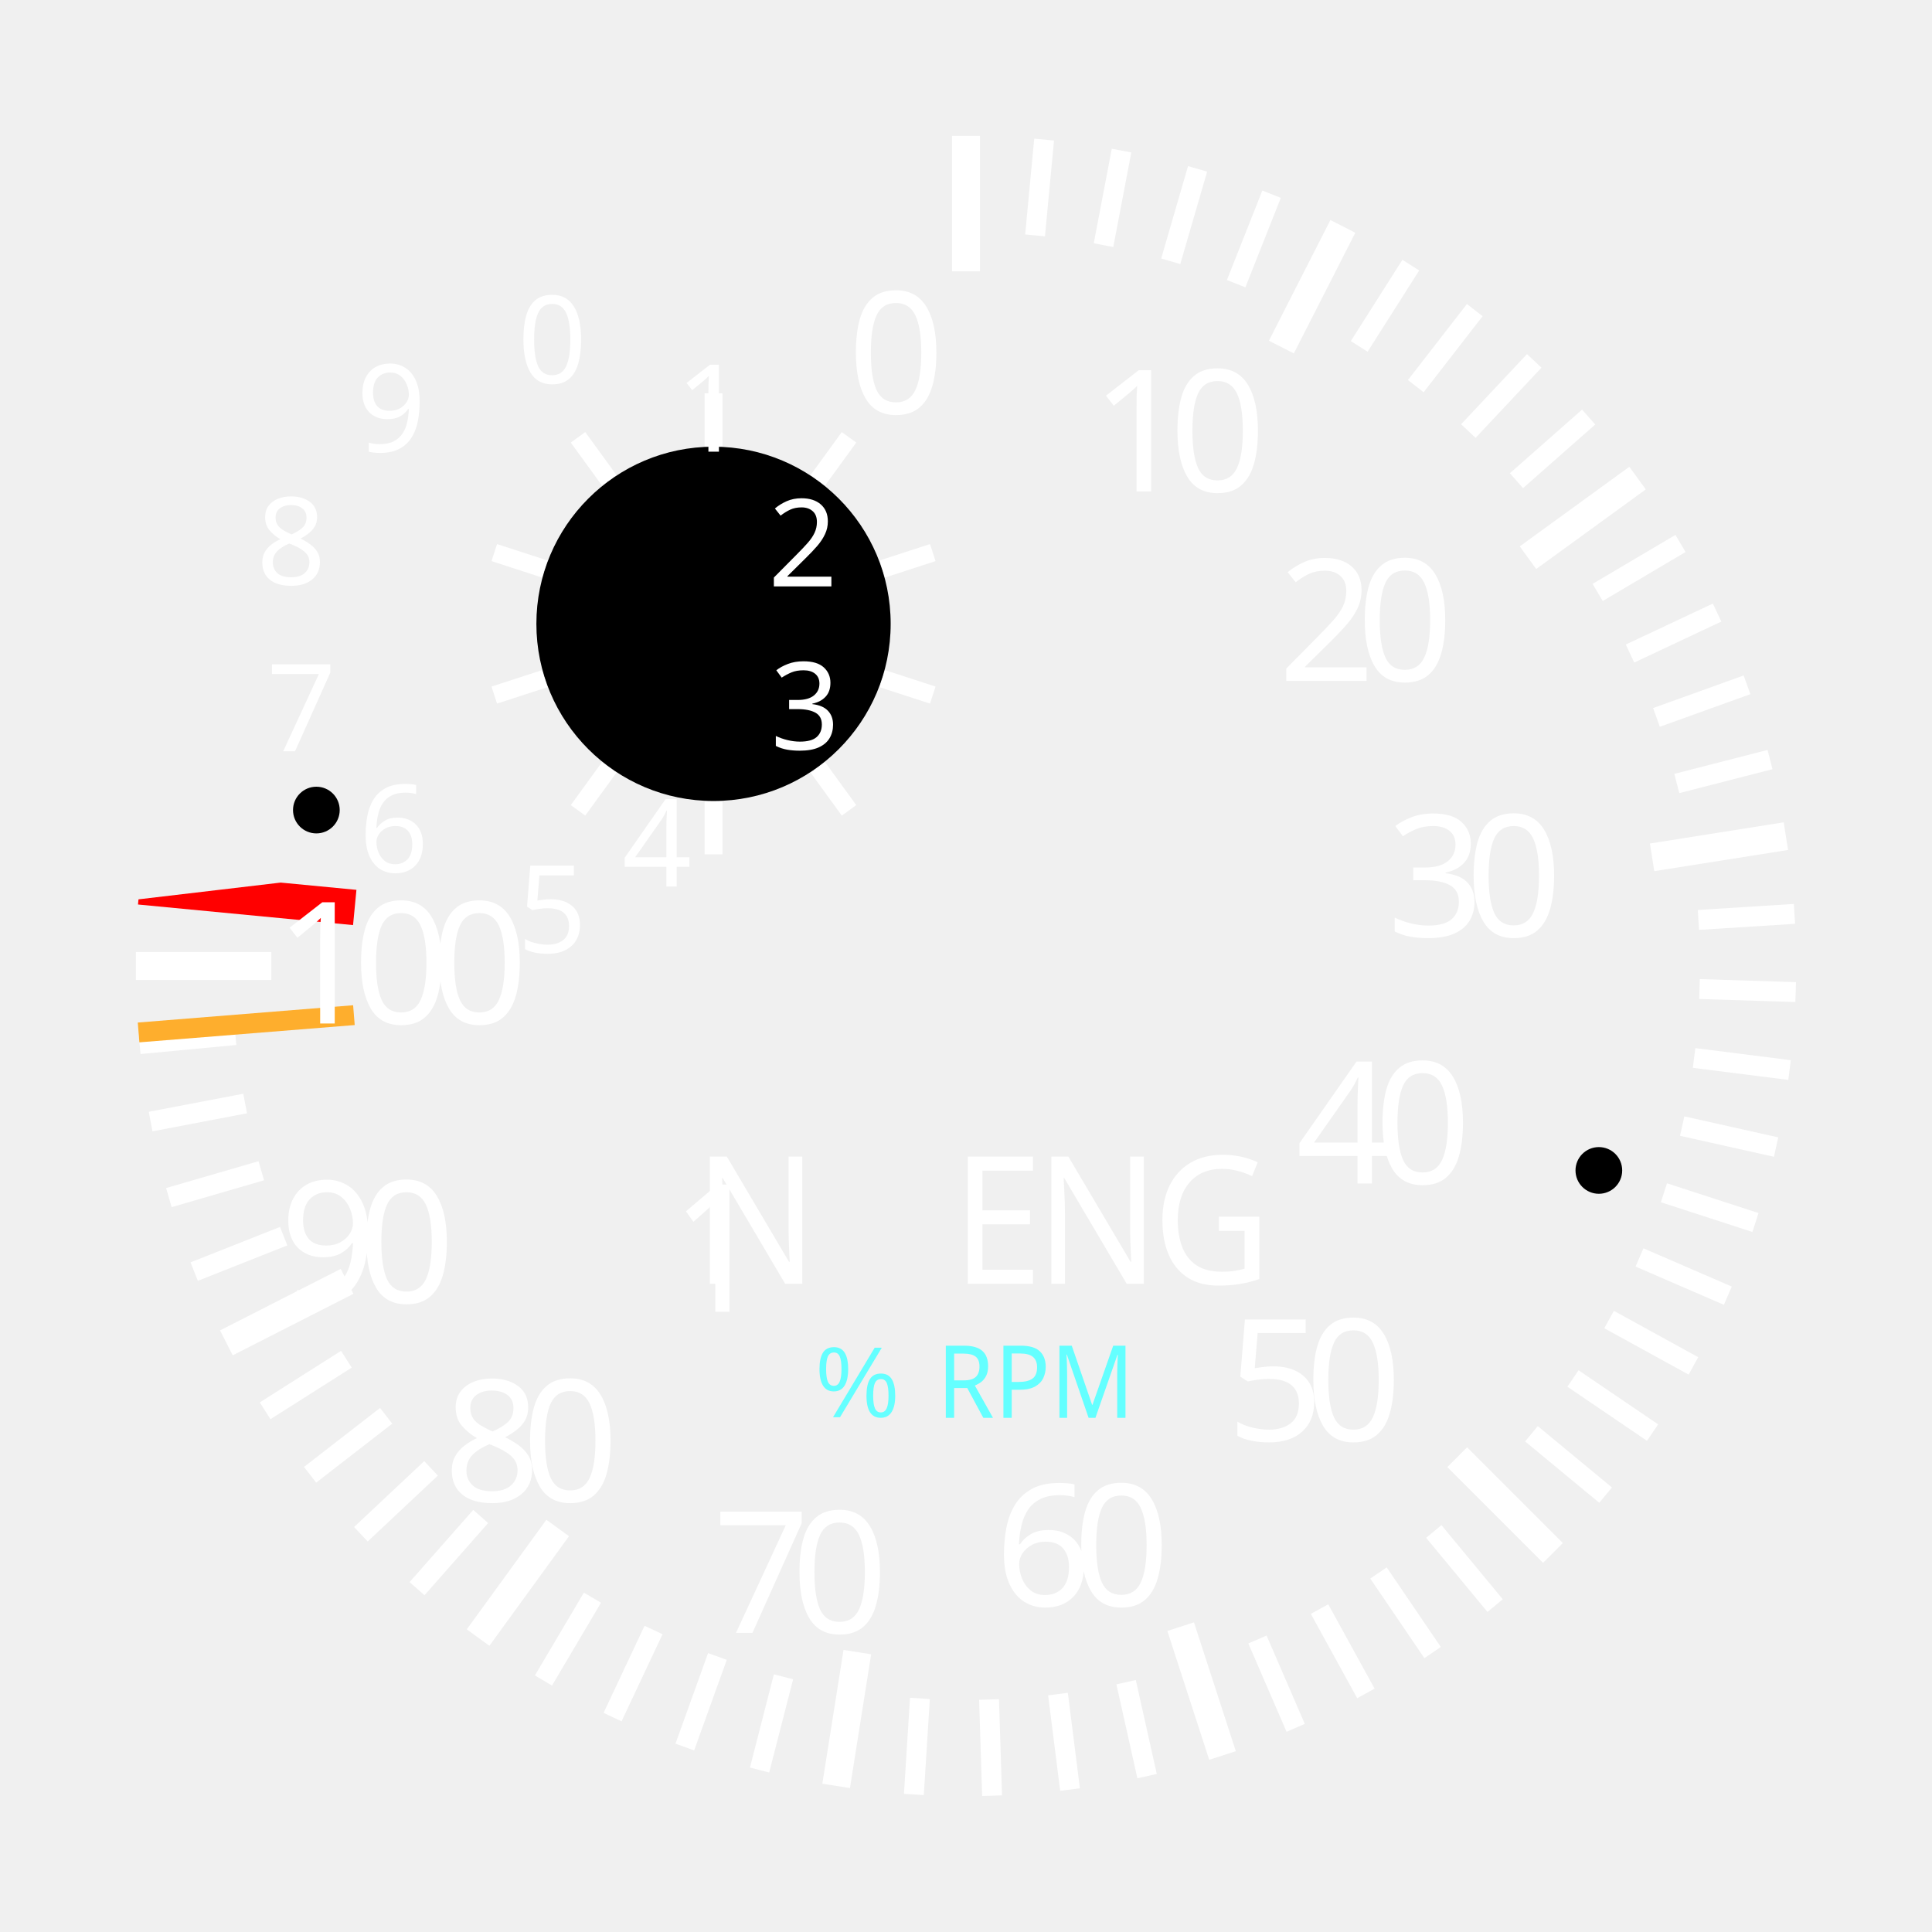
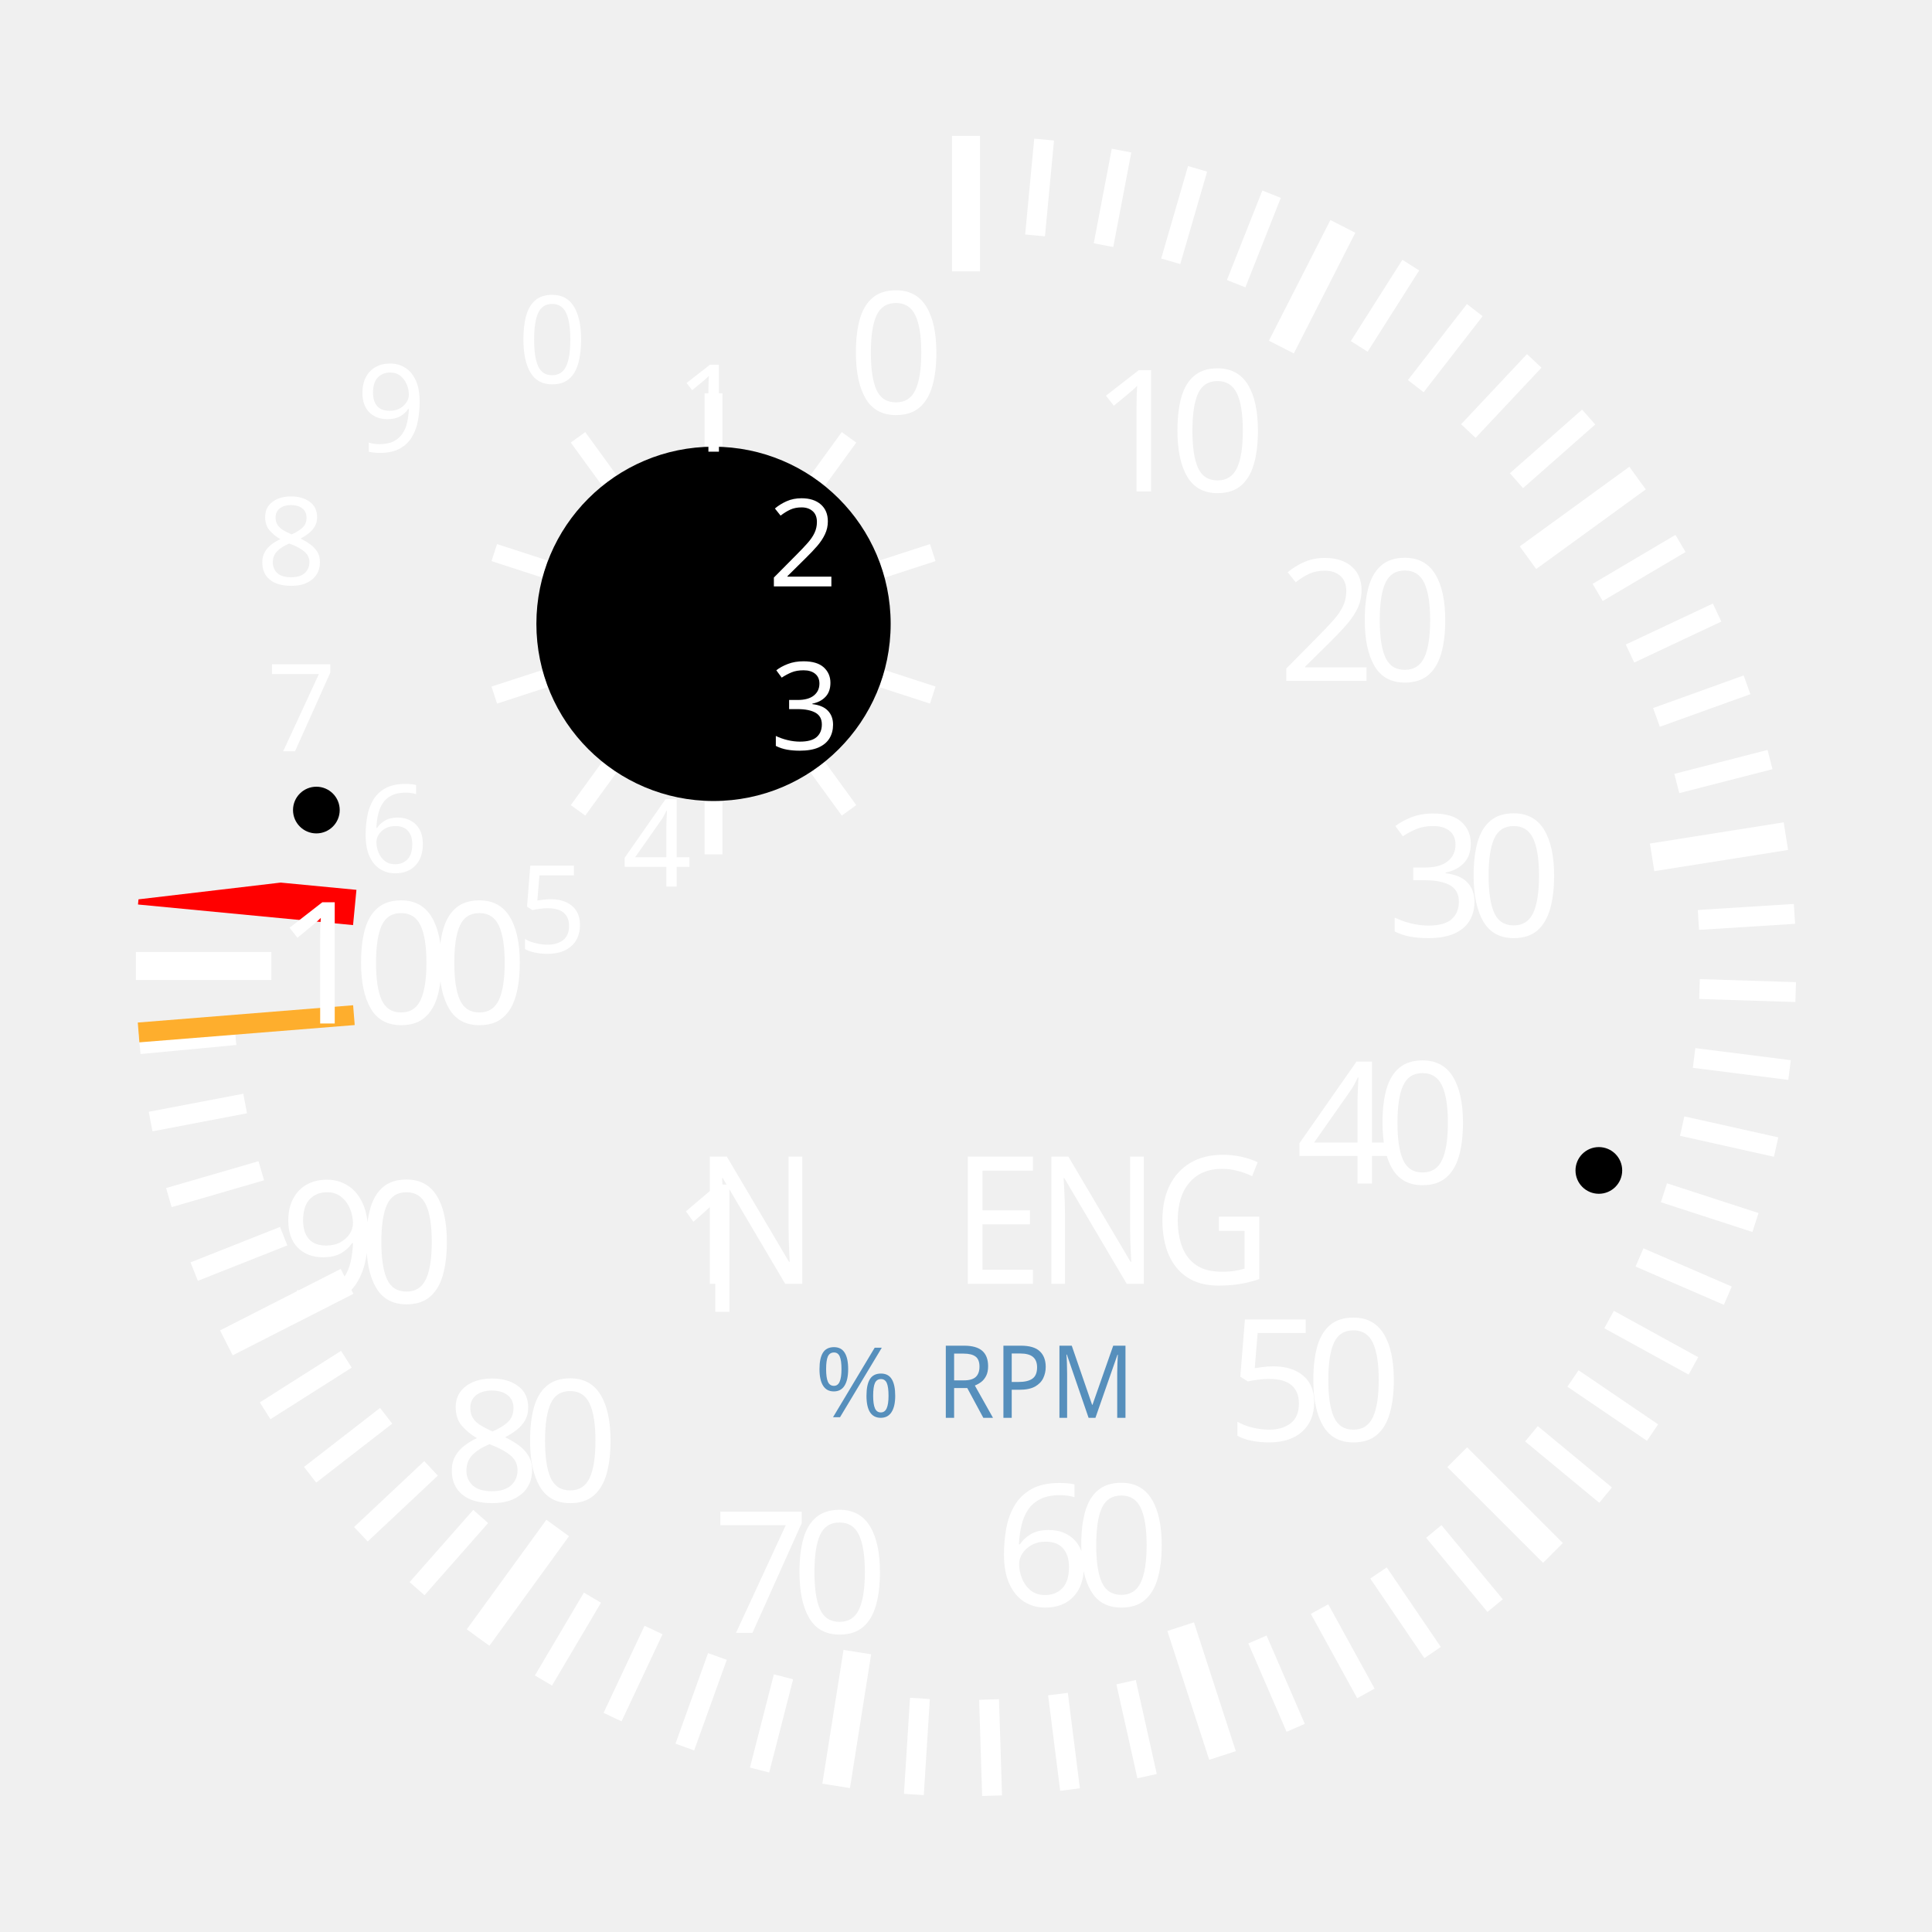
<svg xmlns="http://www.w3.org/2000/svg" width="512" height="512" viewBox="0 0 512 512" id="svg2" version="1.1">
  <defs id="defs4" />
  <g id="layer1" transform="translate(0,-540.3622)">
    <text xml:space="preserve" style="font-style:normal;font-weight:normal;font-size:40px;line-height:125%;font-family:sans-serif;letter-spacing:-5px;word-spacing:0px;fill:#000000;fill-opacity:1;stroke:none;stroke-width:1px;stroke-linecap:butt;stroke-linejoin:miter;stroke-opacity:1;" x="246.071" y="630.219" id="text4149">
      <tspan id="tspan4151" x="246.071" y="630.219" />
    </text>
    <g id="g4295" style="">
      <path id="rect4147" d="m 252.294,576.38 7.411,0 0,35.893 -7.411,0 z" style="fill:#ffffff;fill-opacity:1;stroke:none;stroke-width:8;stroke-linecap:butt;stroke-linejoin:round;stroke-miterlimit:4;stroke-dasharray:none;stroke-opacity:1" />
      <path style="fill:#ffffff;fill-opacity:1;stroke:none;stroke-width:8;stroke-linecap:butt;stroke-linejoin:round;stroke-miterlimit:4;stroke-dasharray:none;stroke-opacity:1" d="m 274.081,577.109 5.243,0.496 -2.4,25.39 -5.243,-0.496 z" id="path4180" />
      <path id="path4182" d="m 294.634,579.783 5.173,0.987 -4.779,25.051 -5.173,-0.987 z" style="fill:#ffffff;fill-opacity:1;stroke:none;stroke-width:8;stroke-linecap:butt;stroke-linejoin:round;stroke-miterlimit:4;stroke-dasharray:none;stroke-opacity:1" />
      <path style="fill:#ffffff;fill-opacity:1;stroke:none;stroke-width:8;stroke-linecap:butt;stroke-linejoin:round;stroke-miterlimit:4;stroke-dasharray:none;stroke-opacity:1" d="m 314.844,584.38 5.057,1.469 -7.115,24.49 -5.057,-1.469 z" id="path4184" />
      <path id="path4186" d="m 334.532,590.859 4.896,1.939 -9.388,23.712 -4.896,-1.939 z" style="fill:#ffffff;fill-opacity:1;stroke:none;stroke-width:8;stroke-linecap:butt;stroke-linejoin:round;stroke-miterlimit:4;stroke-dasharray:none;stroke-opacity:1" />
      <path style="fill:#ffffff;fill-opacity:1;stroke:none;stroke-width:8;stroke-linecap:butt;stroke-linejoin:round;stroke-miterlimit:4;stroke-dasharray:none;stroke-opacity:1" d="m 352.569,598.675 6.603,3.365 -16.295,31.981 -6.603,-3.365 z" id="path4188" />
      <path id="path4190" d="m 371.649,609.215 4.446,2.822 -13.665,21.533 -4.446,-2.822 z" style="fill:#ffffff;fill-opacity:1;stroke:none;stroke-width:8;stroke-linecap:butt;stroke-linejoin:round;stroke-miterlimit:4;stroke-dasharray:none;stroke-opacity:1" />
      <path style="fill:#ffffff;fill-opacity:1;stroke:none;stroke-width:8;stroke-linecap:butt;stroke-linejoin:round;stroke-miterlimit:4;stroke-dasharray:none;stroke-opacity:1" d="m 388.748,620.929 4.161,3.228 -15.631,20.151 -4.161,-3.228 z" id="path4192" />
      <path id="path4194" d="m 404.669,634.2 3.839,3.605 -17.458,18.591 -3.839,-3.605 z" style="fill:#ffffff;fill-opacity:1;stroke:none;stroke-width:8;stroke-linecap:butt;stroke-linejoin:round;stroke-miterlimit:4;stroke-dasharray:none;stroke-opacity:1" />
      <path style="fill:#ffffff;fill-opacity:1;stroke:none;stroke-width:8;stroke-linecap:butt;stroke-linejoin:round;stroke-miterlimit:4;stroke-dasharray:none;stroke-opacity:1" d="m 419.269,648.91 3.482,3.95 -19.13,16.865 -3.482,-3.95 z" id="path4196" />
      <path id="path4198" d="m 431.792,664.063 4.356,5.996 -29.038,21.097 -4.356,-5.996 z" style="fill:#ffffff;fill-opacity:1;stroke:none;stroke-width:8;stroke-linecap:butt;stroke-linejoin:round;stroke-miterlimit:4;stroke-dasharray:none;stroke-opacity:1" />
      <path style="fill:#ffffff;fill-opacity:1;stroke:none;stroke-width:8;stroke-linecap:butt;stroke-linejoin:round;stroke-miterlimit:4;stroke-dasharray:none;stroke-opacity:1" d="m 444.008,682.116 2.681,4.533 -21.951,12.982 -2.681,-4.533 z" id="path4200" />
      <path id="path4202" d="m 453.925,700.316 2.242,4.765 -23.076,10.859 -2.242,-4.765 z" style="fill:#ffffff;fill-opacity:1;stroke:none;stroke-width:8;stroke-linecap:butt;stroke-linejoin:round;stroke-miterlimit:4;stroke-dasharray:none;stroke-opacity:1" />
      <path style="fill:#ffffff;fill-opacity:1;stroke:none;stroke-width:8;stroke-linecap:butt;stroke-linejoin:round;stroke-miterlimit:4;stroke-dasharray:none;stroke-opacity:1" d="m 462.086,719.369 1.784,4.955 -23.995,8.639 -1.784,-4.955 z" id="path4204" />
      <path id="path4206" d="m 468.417,739.104 1.31,5.101 -24.702,6.342 -1.31,-5.101 z" style="fill:#ffffff;fill-opacity:1;stroke:none;stroke-width:8;stroke-linecap:butt;stroke-linejoin:round;stroke-miterlimit:4;stroke-dasharray:none;stroke-opacity:1" />
      <path style="fill:#ffffff;fill-opacity:1;stroke:none;stroke-width:8;stroke-linecap:butt;stroke-linejoin:round;stroke-miterlimit:4;stroke-dasharray:none;stroke-opacity:1" d="m 472.696,758.291 1.159,7.32 -35.451,5.615 -1.159,-7.32 z" id="path4208" />
      <path id="path4210" d="m 475.384,779.923 0.331,5.256 -25.452,1.601 -0.331,-5.256 z" style="fill:#ffffff;fill-opacity:1;stroke:none;stroke-width:8;stroke-linecap:butt;stroke-linejoin:round;stroke-miterlimit:4;stroke-dasharray:none;stroke-opacity:1" />
      <path style="fill:#ffffff;fill-opacity:1;stroke:none;stroke-width:8;stroke-linecap:butt;stroke-linejoin:round;stroke-miterlimit:4;stroke-dasharray:none;stroke-opacity:1" d="m 475.957,800.641 -0.165,5.263 -25.49,-0.801 0.165,-5.263 z" id="path4212" />
      <path id="path4214" d="m 474.579,821.321 -0.66,5.224 -25.302,-3.196 0.66,-5.224 z" style="fill:#ffffff;fill-opacity:1;stroke:none;stroke-width:8;stroke-linecap:butt;stroke-linejoin:round;stroke-miterlimit:4;stroke-dasharray:none;stroke-opacity:1" />
      <path style="fill:#ffffff;fill-opacity:1;stroke:none;stroke-width:8;stroke-linecap:butt;stroke-linejoin:round;stroke-miterlimit:4;stroke-dasharray:none;stroke-opacity:1" d="m 471.26,841.78 -1.149,5.139 -24.889,-5.563 1.149,-5.139 z" id="path4216" />
      <path style="fill:#ffffff;fill-opacity:1;stroke:none;stroke-width:8;stroke-linecap:butt;stroke-linejoin:round;stroke-miterlimit:4;stroke-dasharray:none;stroke-opacity:1" d="m 458.936,881.313 -2.091,4.833 -23.405,-10.128 2.091,-4.833 z" id="path4220" />
      <path id="path4222" d="m 450.042,900.033 -2.537,4.615 -22.348,-12.286 2.537,-4.615 z" style="fill:#ffffff;fill-opacity:1;stroke:none;stroke-width:8;stroke-linecap:butt;stroke-linejoin:round;stroke-miterlimit:4;stroke-dasharray:none;stroke-opacity:1" />
      <path style="fill:#ffffff;fill-opacity:1;stroke:none;stroke-width:8;stroke-linecap:butt;stroke-linejoin:round;stroke-miterlimit:4;stroke-dasharray:none;stroke-opacity:1" d="m 439.424,917.834 -2.96,4.355 -21.093,-14.335 2.96,-4.355 z" id="path4224" />
      <path id="path4226" d="m 427.179,934.556 -3.357,4.058 -19.65,-16.256 3.357,-4.058 z" style="fill:#ffffff;fill-opacity:1;stroke:none;stroke-width:8;stroke-linecap:butt;stroke-linejoin:round;stroke-miterlimit:4;stroke-dasharray:none;stroke-opacity:1" />
      <path style="fill:#ffffff;fill-opacity:1;stroke:none;stroke-width:8;stroke-linecap:butt;stroke-linejoin:round;stroke-miterlimit:4;stroke-dasharray:none;stroke-opacity:1" d="m 414.172,949.295 -5.24,5.24 -25.38,-25.38 5.24,-5.24 z" id="path4228" />
      <path id="path4230" d="m 398.252,964.185 -4.058,3.357 -16.256,-19.65 4.058,-3.357 z" style="fill:#ffffff;fill-opacity:1;stroke:none;stroke-width:8;stroke-linecap:butt;stroke-linejoin:round;stroke-miterlimit:4;stroke-dasharray:none;stroke-opacity:1" />
      <path style="fill:#ffffff;fill-opacity:1;stroke:none;stroke-width:8;stroke-linecap:butt;stroke-linejoin:round;stroke-miterlimit:4;stroke-dasharray:none;stroke-opacity:1" d="m 381.827,976.827 -4.355,2.96 -14.335,-21.093 4.355,-2.96 z" id="path4232" />
      <path id="path4234" d="m 364.286,987.867 -4.615,2.537 -12.286,-22.348 4.615,-2.537 z" style="fill:#ffffff;fill-opacity:1;stroke:none;stroke-width:8;stroke-linecap:butt;stroke-linejoin:round;stroke-miterlimit:4;stroke-dasharray:none;stroke-opacity:1" />
      <path style="fill:#ffffff;fill-opacity:1;stroke:none;stroke-width:8;stroke-linecap:butt;stroke-linejoin:round;stroke-miterlimit:4;stroke-dasharray:none;stroke-opacity:1" d="m 345.784,997.208 -4.833,2.091 -10.128,-23.405 4.833,-2.091 z" id="path4236" />
      <path id="path4238" d="m 327.503,1004.435 -7.048,2.29 -11.091,-34.136 7.048,-2.29 z" style="fill:#ffffff;fill-opacity:1;stroke:none;stroke-width:8;stroke-linecap:butt;stroke-linejoin:round;stroke-miterlimit:4;stroke-dasharray:none;stroke-opacity:1" />
      <path style="fill:#ffffff;fill-opacity:1;stroke:none;stroke-width:8;stroke-linecap:butt;stroke-linejoin:round;stroke-miterlimit:4;stroke-dasharray:none;stroke-opacity:1" d="m 306.558,1010.475 -5.139,1.149 -5.563,-24.889 5.139,-1.149 z" id="path4240" />
      <path id="path4242" d="m 286.184,1014.282 -5.224,0.66 -3.196,-25.302 5.224,-0.66 z" style="fill:#ffffff;fill-opacity:1;stroke:none;stroke-width:8;stroke-linecap:butt;stroke-linejoin:round;stroke-miterlimit:4;stroke-dasharray:none;stroke-opacity:1" />
      <path style="fill:#ffffff;fill-opacity:1;stroke:none;stroke-width:8;stroke-linecap:butt;stroke-linejoin:round;stroke-miterlimit:4;stroke-dasharray:none;stroke-opacity:1" d="m 265.543,1016.155 -5.263,0.165 -0.801,-25.49 5.263,-0.165 z" id="path4244" />
      <path id="path4246" d="m 244.816,1016.078 -5.256,-0.331 1.601,-25.453 5.256,0.331 z" style="fill:#ffffff;fill-opacity:1;stroke:none;stroke-width:8;stroke-linecap:butt;stroke-linejoin:round;stroke-miterlimit:4;stroke-dasharray:none;stroke-opacity:1" />
      <path style="fill:#ffffff;fill-opacity:1;stroke:none;stroke-width:8;stroke-linecap:butt;stroke-linejoin:round;stroke-miterlimit:4;stroke-dasharray:none;stroke-opacity:1" d="m 225.247,1014.218 -7.32,-1.159 5.615,-35.451 7.32,1.159 z" id="path4248" />
      <path id="path4250" d="m 203.843,1010.091 -5.101,-1.31 6.342,-24.702 5.101,1.31 z" style="fill:#ffffff;fill-opacity:1;stroke:none;stroke-width:8;stroke-linecap:butt;stroke-linejoin:round;stroke-miterlimit:4;stroke-dasharray:none;stroke-opacity:1" />
      <path style="fill:#ffffff;fill-opacity:1;stroke:none;stroke-width:8;stroke-linecap:butt;stroke-linejoin:round;stroke-miterlimit:4;stroke-dasharray:none;stroke-opacity:1" d="m 183.961,1004.234 -4.955,-1.784 8.639,-23.995 4.955,1.784 z" id="path4252" />
      <path id="path4254" d="m 164.719,996.532 -4.765,-2.242 10.859,-23.076 4.765,2.242 z" style="fill:#ffffff;fill-opacity:1;stroke:none;stroke-width:8;stroke-linecap:butt;stroke-linejoin:round;stroke-miterlimit:4;stroke-dasharray:none;stroke-opacity:1" />
      <path style="fill:#ffffff;fill-opacity:1;stroke:none;stroke-width:8;stroke-linecap:butt;stroke-linejoin:round;stroke-miterlimit:4;stroke-dasharray:none;stroke-opacity:1" d="m 146.287,987.053 -4.533,-2.681 12.982,-21.951 4.533,2.681 z" id="path4256" />
      <path id="path4258" d="m 129.695,976.512 -5.996,-4.356 21.097,-29.038 5.996,4.356 z" style="fill:#ffffff;fill-opacity:1;stroke:none;stroke-width:8;stroke-linecap:butt;stroke-linejoin:round;stroke-miterlimit:4;stroke-dasharray:none;stroke-opacity:1" />
      <path style="fill:#ffffff;fill-opacity:1;stroke:none;stroke-width:8;stroke-linecap:butt;stroke-linejoin:round;stroke-miterlimit:4;stroke-dasharray:none;stroke-opacity:1" d="m 112.498,963.117 -3.95,-3.482 16.865,-19.13 3.95,3.482 z" id="path4260" />
      <path id="path4262" d="m 97.442,948.872 -3.605,-3.839 18.591,-17.458 3.605,3.839 z" style="fill:#ffffff;fill-opacity:1;stroke:none;stroke-width:8;stroke-linecap:butt;stroke-linejoin:round;stroke-miterlimit:4;stroke-dasharray:none;stroke-opacity:1" />
      <path style="fill:#ffffff;fill-opacity:1;stroke:none;stroke-width:8;stroke-linecap:butt;stroke-linejoin:round;stroke-miterlimit:4;stroke-dasharray:none;stroke-opacity:1" d="m 83.794,933.274 -3.228,-4.161 20.151,-15.631 3.228,4.161 z" id="path4264" />
      <path id="path4266" d="m 71.674,916.461 -2.822,-4.446 21.533,-13.665 2.822,4.446 z" style="fill:#ffffff;fill-opacity:1;stroke:none;stroke-width:8;stroke-linecap:butt;stroke-linejoin:round;stroke-miterlimit:4;stroke-dasharray:none;stroke-opacity:1" />
      <path style="fill:#ffffff;fill-opacity:1;stroke:none;stroke-width:8;stroke-linecap:butt;stroke-linejoin:round;stroke-miterlimit:4;stroke-dasharray:none;stroke-opacity:1" d="m 61.675,899.536 -3.365,-6.603 31.981,-16.295 3.365,6.603 z" id="path4268" />
      <path id="path4270" d="m 52.434,879.793 -1.939,-4.896 23.712,-9.388 1.939,4.896 z" style="fill:#ffffff;fill-opacity:1;stroke:none;stroke-width:8;stroke-linecap:butt;stroke-linejoin:round;stroke-miterlimit:4;stroke-dasharray:none;stroke-opacity:1" />
      <path style="fill:#ffffff;fill-opacity:1;stroke:none;stroke-width:8;stroke-linecap:butt;stroke-linejoin:round;stroke-miterlimit:4;stroke-dasharray:none;stroke-opacity:1" d="m 45.486,860.266 -1.469,-5.057 24.49,-7.115 1.469,5.057 z" id="path4272" />
      <path id="path4274" d="m 40.407,840.172 -0.987,-5.173 25.051,-4.779 0.987,5.173 z" style="fill:#ffffff;fill-opacity:1;stroke:none;stroke-width:8;stroke-linecap:butt;stroke-linejoin:round;stroke-miterlimit:4;stroke-dasharray:none;stroke-opacity:1" />
      <path id="path4278" d="m 36.016,800.069 -3.6e-5,-7.411 35.893,0 -1.4e-5,7.411 z" style="fill:#ffffff;fill-opacity:1;stroke:none;stroke-width:8;stroke-linecap:butt;stroke-linejoin:round;stroke-miterlimit:4;stroke-dasharray:none;stroke-opacity:1" />
      <path style="fill:#ff0000;fill-opacity:1;stroke:none;stroke-width:8;stroke-linecap:butt;stroke-linejoin:round;stroke-miterlimit:4;stroke-dasharray:none;stroke-opacity:1" d="m 36.571,780.065 0.131,-1.369 37.675,-4.44 20.081,1.923 -0.895,9.343 z" id="red" />
      <path id="path4330" d="m 466.03,861.836 -1.627,5.008 -24.255,-7.881 1.627,-5.008 z" style="fill:#ffffff;fill-opacity:1;stroke:none;stroke-width:8;stroke-linecap:butt;stroke-linejoin:round;stroke-miterlimit:4;stroke-dasharray:none;stroke-opacity:1" />
      <path style="fill:#ffffff;fill-opacity:1;stroke:none;stroke-width:8;stroke-linecap:butt;stroke-linejoin:round;stroke-miterlimit:4;stroke-dasharray:none;stroke-opacity:1" d="m 37.241,819.689 -0.496,-5.243 25.39,-2.4 0.496,5.243 z" id="path4351" />
      <path style="fill:#feae2d;fill-opacity:1;stroke:none;stroke-width:8;stroke-linecap:butt;stroke-linejoin:round;stroke-miterlimit:4;stroke-dasharray:none;stroke-opacity:1" d="m 36.933,816.594 -0.421,-5.249 57.069,-4.582 0.421,5.249 z" id="amber" />
    </g>
    <text xml:space="preserve" style="font-style:normal;font-weight:normal;font-size:40px;line-height:125%;font-family:sans-serif;letter-spacing:-5px;word-spacing:0px;fill:#000000;fill-opacity:1;stroke:none;stroke-width:1px;stroke-linecap:butt;stroke-linejoin:miter;stroke-opacity:1" x="124.851" y="811.592" id="text4211">
      <tspan id="tspan4213" x="122.351" y="811.592" style="font-style:normal;font-variant:normal;font-weight:normal;font-stretch:normal;font-size:45px;font-family:Alata;-inkscape-font-specification:Alata;text-align:center;letter-spacing:-5px;word-spacing:0px;text-anchor:middle;fill:#ffffff">100</tspan>
    </text>
    <text id="text4215" y="885.572" x="115.891" style="font-style:normal;font-weight:normal;font-size:40px;line-height:125%;font-family:sans-serif;letter-spacing:-5px;word-spacing:0px;fill:#000000;fill-opacity:1;stroke:none;stroke-width:1px;stroke-linecap:butt;stroke-linejoin:miter;stroke-opacity:1" xml:space="preserve">
      <tspan style="font-style:normal;font-variant:normal;font-weight:normal;font-stretch:normal;font-size:45px;font-family:Alata;-inkscape-font-specification:Alata;text-align:center;letter-spacing:-5px;word-spacing:0px;text-anchor:middle;fill:#ffffff" y="885.572" x="113.391" id="tspan4217">90</tspan>
    </text>
    <text xml:space="preserve" style="font-style:normal;font-weight:normal;font-size:40px;line-height:125%;font-family:sans-serif;letter-spacing:-5px;word-spacing:0px;fill:#000000;fill-opacity:1;stroke:none;stroke-width:1px;stroke-linecap:butt;stroke-linejoin:miter;stroke-opacity:1" x="159.271" y="938.257" id="text4219">
      <tspan id="tspan4221" x="156.771" y="938.257" style="font-style:normal;font-variant:normal;font-weight:normal;font-stretch:normal;font-size:45px;font-family:Alata;-inkscape-font-specification:Alata;text-align:center;letter-spacing:-5px;word-spacing:0px;text-anchor:middle;fill:#ffffff">80</tspan>
    </text>
    <text id="text4223" y="973.095" x="230.664" style="font-style:normal;font-weight:normal;font-size:40px;line-height:125%;font-family:sans-serif;letter-spacing:-5px;word-spacing:0px;fill:#000000;fill-opacity:1;stroke:none;stroke-width:1px;stroke-linecap:butt;stroke-linejoin:miter;stroke-opacity:1" xml:space="preserve">
      <tspan style="font-style:normal;font-variant:normal;font-weight:normal;font-stretch:normal;font-size:45px;font-family:Alata;-inkscape-font-specification:Alata;text-align:center;letter-spacing:-5px;word-spacing:0px;text-anchor:middle;fill:#ffffff" y="973.095" x="228.164" id="tspan4225">70</tspan>
    </text>
    <text xml:space="preserve" style="font-style:normal;font-weight:normal;font-size:40px;line-height:125%;font-family:sans-serif;letter-spacing:-5px;word-spacing:0px;fill:#000000;fill-opacity:1;stroke:none;stroke-width:1px;stroke-linecap:butt;stroke-linejoin:miter;stroke-opacity:1" x="305.338" y="965.936" id="text4227">
      <tspan id="tspan4229" x="302.838" y="965.936" style="font-style:normal;font-variant:normal;font-weight:normal;font-stretch:normal;font-size:45px;font-family:Alata;-inkscape-font-specification:Alata;text-align:center;letter-spacing:-5px;word-spacing:0px;text-anchor:middle;fill:#ffffff">60</tspan>
    </text>
    <text id="text4231" y="922.161" x="366.847" style="font-style:normal;font-weight:normal;font-size:40px;line-height:125%;font-family:sans-serif;letter-spacing:-5px;word-spacing:0px;fill:#000000;fill-opacity:1;stroke:none;stroke-width:1px;stroke-linecap:butt;stroke-linejoin:miter;stroke-opacity:1" xml:space="preserve">
      <tspan style="font-style:normal;font-variant:normal;font-weight:normal;font-stretch:normal;font-size:45px;font-family:Alata;-inkscape-font-specification:Alata;text-align:center;letter-spacing:-5px;word-spacing:0px;text-anchor:middle;fill:#ffffff" y="922.161" x="364.347" id="tspan4233">50</tspan>
    </text>
    <text xml:space="preserve" style="font-style:normal;font-weight:normal;font-size:40px;line-height:125%;font-family:sans-serif;letter-spacing:-5px;word-spacing:0px;fill:#000000;fill-opacity:1;stroke:none;stroke-width:1px;stroke-linecap:butt;stroke-linejoin:miter;stroke-opacity:1" x="385.172" y="853.999" id="text4235">
      <tspan id="tspan4237" x="382.672" y="853.999" style="font-style:normal;font-variant:normal;font-weight:normal;font-stretch:normal;font-size:45px;font-family:Alata;-inkscape-font-specification:Alata;text-align:center;letter-spacing:-5px;word-spacing:0px;text-anchor:middle;fill:#ffffff">40</tspan>
    </text>
    <text id="text4239" y="788.522" x="409.325" style="font-style:normal;font-weight:normal;font-size:40px;line-height:125%;font-family:sans-serif;letter-spacing:-5px;word-spacing:0px;fill:#000000;fill-opacity:1;stroke:none;stroke-width:1px;stroke-linecap:butt;stroke-linejoin:miter;stroke-opacity:1" xml:space="preserve">
      <tspan style="font-style:normal;font-variant:normal;font-weight:normal;font-stretch:normal;font-size:45px;font-family:Alata;-inkscape-font-specification:Alata;text-align:center;letter-spacing:-5px;word-spacing:0px;text-anchor:middle;fill:#ffffff" y="788.522" x="406.825" id="tspan4241">30</tspan>
    </text>
    <text xml:space="preserve" style="font-style:normal;font-weight:normal;font-size:40px;line-height:125%;font-family:sans-serif;letter-spacing:-5px;word-spacing:0px;fill:#000000;fill-opacity:1;stroke:none;stroke-width:1px;stroke-linecap:butt;stroke-linejoin:miter;stroke-opacity:1" x="380.474" y="720.802" id="text4243">
      <tspan id="tspan4245" x="377.974" y="720.802" style="font-style:normal;font-variant:normal;font-weight:normal;font-stretch:normal;font-size:45px;font-family:Alata;-inkscape-font-specification:Alata;text-align:center;letter-spacing:-5px;word-spacing:0px;text-anchor:middle;fill:#ffffff">20</tspan>
    </text>
    <text id="text4247" y="670.598" x="330.835" style="font-style:normal;font-weight:normal;font-size:40px;line-height:125%;font-family:sans-serif;text-align:start;letter-spacing:-5px;word-spacing:0px;text-anchor:start;fill:#000000;fill-opacity:1;stroke:none;stroke-width:1px;stroke-linecap:butt;stroke-linejoin:miter;stroke-opacity:1" xml:space="preserve">
      <tspan style="font-style:normal;font-variant:normal;font-weight:normal;font-stretch:normal;font-size:45px;font-family:Alata;-inkscape-font-specification:Alata;text-align:center;letter-spacing:-5px;word-spacing:0px;text-anchor:middle;fill:#ffffff" y="670.598" x="328.335" id="tspan4249">10</tspan>
    </text>
    <text xml:space="preserve" style="font-style:normal;font-weight:normal;font-size:40px;line-height:125%;font-family:sans-serif;text-align:center;letter-spacing:-5px;word-spacing:0px;text-anchor:middle;fill:#000000;fill-opacity:1;stroke:none;stroke-width:1px;stroke-linecap:butt;stroke-linejoin:miter;stroke-opacity:1" x="255.989" y="649.915" id="text4251">
      <tspan id="tspan4253" x="253.489" y="649.915" style="font-style:normal;font-variant:normal;font-weight:normal;font-stretch:normal;font-size:45px;font-family:Alata;-inkscape-font-specification:Alata;text-align:center;letter-spacing:-5px;word-spacing:0px;text-anchor:middle;fill:#ffffff">0</tspan>
    </text>
    <g id="g4296" transform="matrix(1.17361,0,0,1.173614,-4.4237,-96.52652)">
      <g transform="translate(-38.36114,-18.81925)" id="g4445">
        <path id="rect4147-1" d="m 201.232,742.44 4.037,0 0,11.975 -4.037,0 z" style="fill:#ffffff;fill-opacity:1;stroke:none;stroke-width:8;stroke-linecap:butt;stroke-linejoin:round;stroke-miterlimit:4;stroke-dasharray:none;stroke-opacity:1" />
        <circle style="fill:#000000;fill-opacity:1;stroke:none;stroke-width:8;stroke-linecap:butt;stroke-linejoin:round;stroke-miterlimit:4;stroke-dasharray:none;stroke-opacity:1" id="path4386" cx="203.25" cy="702.362" r="40" />
        <path style="fill:#ffffff;fill-opacity:1;stroke:none;stroke-width:8;stroke-linecap:butt;stroke-linejoin:round;stroke-miterlimit:4;stroke-dasharray:none;stroke-opacity:1" d="m 178.058,733.598 3.266,2.373 -7.039,9.688 -3.266,-2.373 z" id="path4427" />
        <path id="path4429" d="m 164.507,712.825 1.248,3.839 -11.389,3.7 -1.248,-3.839 z" style="fill:#ffffff;fill-opacity:1;stroke:none;stroke-width:8;stroke-linecap:butt;stroke-linejoin:round;stroke-miterlimit:4;stroke-dasharray:none;stroke-opacity:1" />
        <path style="fill:#ffffff;fill-opacity:1;stroke:none;stroke-width:8;stroke-linecap:butt;stroke-linejoin:round;stroke-miterlimit:4;stroke-dasharray:none;stroke-opacity:1" d="m 165.755,688.053 -1.247,3.839 -11.389,-3.7 1.247,-3.839 z" id="path4431" />
        <path id="path4433" d="m 181.324,668.746 -3.266,2.373 -7.039,-9.688 3.266,-2.373 z" style="fill:#ffffff;fill-opacity:1;stroke:none;stroke-width:8;stroke-linecap:butt;stroke-linejoin:round;stroke-miterlimit:4;stroke-dasharray:none;stroke-opacity:1" />
        <path style="fill:#ffffff;fill-opacity:1;stroke:none;stroke-width:8;stroke-linecap:butt;stroke-linejoin:round;stroke-miterlimit:4;stroke-dasharray:none;stroke-opacity:1" d="m 205.269,662.278 -4.037,10e-6 10e-6,-11.975 4.037,-2e-5 z" id="path4435" />
        <path id="path4437" d="m 228.442,671.119 -3.266,-2.373 7.039,-9.688 3.266,2.373 z" style="fill:#ffffff;fill-opacity:1;stroke:none;stroke-width:8;stroke-linecap:butt;stroke-linejoin:round;stroke-miterlimit:4;stroke-dasharray:none;stroke-opacity:1" />
        <path style="fill:#ffffff;fill-opacity:1;stroke:none;stroke-width:8;stroke-linecap:butt;stroke-linejoin:round;stroke-miterlimit:4;stroke-dasharray:none;stroke-opacity:1" d="m 241.993,691.893 -1.248,-3.839 11.389,-3.7 1.248,3.839 z" id="path4439" />
        <path id="path4441" d="m 240.745,716.664 1.248,-3.839 11.389,3.7 -1.247,3.839 z" style="fill:#ffffff;fill-opacity:1;stroke:none;stroke-width:8;stroke-linecap:butt;stroke-linejoin:round;stroke-miterlimit:4;stroke-dasharray:none;stroke-opacity:1" />
        <path style="fill:#ffffff;fill-opacity:1;stroke:none;stroke-width:8;stroke-linecap:butt;stroke-linejoin:round;stroke-miterlimit:4;stroke-dasharray:none;stroke-opacity:1" d="m 225.176,735.971 3.266,-2.373 7.039,9.688 -3.266,2.373 z" id="path4443" />
      </g>
      <text xml:space="preserve" style="font-style:normal;font-weight:normal;font-size:40.002px;line-height:125%;font-family:sans-serif;letter-spacing:0px;word-spacing:0px;fill:#000000;fill-opacity:1;stroke:none;stroke-width:1px;stroke-linecap:butt;stroke-linejoin:miter;stroke-opacity:1" x="164.875" y="629.208" id="text4255" transform="scale(1.00004,0.9999601)">
        <tspan id="tspan4257" x="164.875" y="629.208" style="font-style:normal;font-variant:normal;font-weight:normal;font-stretch:normal;font-size:27.501px;font-family:Alata;-inkscape-font-specification:Alata;text-align:center;text-anchor:middle;fill:#ffffff">0</tspan>
      </text>
      <text transform="scale(1.000026,0.9999743)" id="text4259" y="644.684" x="200.606" style="font-style:normal;font-weight:normal;font-size:40.001px;line-height:125%;font-family:sans-serif;text-align:center;letter-spacing:0px;word-spacing:0px;text-anchor:middle;fill:#000000;fill-opacity:1;stroke:none;stroke-width:1px;stroke-linecap:butt;stroke-linejoin:miter;stroke-opacity:1" xml:space="preserve">
        <tspan style="font-style:normal;font-variant:normal;font-weight:normal;font-stretch:normal;font-size:27.5px;font-family:Alata;-inkscape-font-specification:Alata;text-align:center;text-anchor:middle;fill:#ffffff" y="644.684" x="200.606" id="tspan4261">1</tspan>
      </text>
      <text xml:space="preserve" style="font-style:normal;font-weight:normal;font-size:40.001px;line-height:125%;font-family:sans-serif;text-align:center;letter-spacing:0px;word-spacing:0px;text-anchor:middle;fill:#000000;fill-opacity:1;stroke:none;stroke-width:1px;stroke-linecap:butt;stroke-linejoin:miter;stroke-opacity:1" x="221.467" y="675.104" id="text4263" transform="scale(1.000026,0.9999743)">
        <tspan id="tspan4265" x="221.467" y="675.104" style="font-style:normal;font-variant:normal;font-weight:normal;font-stretch:normal;font-size:27.5px;font-family:Alata;-inkscape-font-specification:Alata;text-align:center;text-anchor:middle;fill:#ffffff">2</tspan>
      </text>
      <text transform="scale(1.000026,0.9999743)" id="text4267" y="711.919" x="221.986" style="font-style:normal;font-weight:normal;font-size:40.001px;line-height:125%;font-family:sans-serif;text-align:center;letter-spacing:0px;word-spacing:0px;text-anchor:middle;fill:#000000;fill-opacity:1;stroke:none;stroke-width:1px;stroke-linecap:butt;stroke-linejoin:miter;stroke-opacity:1" xml:space="preserve">
        <tspan style="font-style:normal;font-variant:normal;font-weight:normal;font-stretch:normal;font-size:27.5px;font-family:Alata;-inkscape-font-specification:Alata;text-align:center;text-anchor:middle;fill:#ffffff" y="711.919" x="221.986" id="tspan4269">3</tspan>
      </text>
      <text xml:space="preserve" style="font-style:normal;font-weight:normal;font-size:40.001px;line-height:125%;font-family:sans-serif;text-align:center;letter-spacing:0px;word-spacing:0px;text-anchor:middle;fill:#000000;fill-opacity:1;stroke:none;stroke-width:1px;stroke-linecap:butt;stroke-linejoin:miter;stroke-opacity:1" x="188.518" y="742.883" id="text4271" transform="scale(1.000026,0.9999743)">
        <tspan id="tspan4273" x="188.518" y="742.883" style="font-style:normal;font-variant:normal;font-weight:normal;font-stretch:normal;font-size:27.5px;font-family:Alata;-inkscape-font-specification:Alata;text-align:center;text-anchor:middle;fill:#ffffff">4</tspan>
      </text>
      <text transform="scale(1.000011,0.9999888)" id="text4275" y="757.779" x="164.839" style="font-style:normal;font-weight:normal;font-size:40px;line-height:125%;font-family:sans-serif;letter-spacing:0px;word-spacing:0px;fill:#000000;fill-opacity:1;stroke:none;stroke-width:1px;stroke-linecap:butt;stroke-linejoin:miter;stroke-opacity:1" xml:space="preserve">
        <tspan style="font-style:normal;font-variant:normal;font-weight:normal;font-stretch:normal;font-size:27.5px;font-family:Alata;-inkscape-font-specification:Alata;text-align:center;text-anchor:middle;fill:#ffffff" y="757.779" x="164.839" id="tspan4277">5</tspan>
      </text>
      <text xml:space="preserve" style="font-style:normal;font-weight:normal;font-size:40.001px;line-height:125%;font-family:sans-serif;text-align:center;letter-spacing:0px;word-spacing:0px;text-anchor:middle;fill:#000000;fill-opacity:1;stroke:none;stroke-width:1px;stroke-linecap:butt;stroke-linejoin:miter;stroke-opacity:1" x="129.081" y="739.61" id="text4279" transform="scale(1.000025,0.9999747)">
        <tspan id="tspan4281" x="129.081" y="739.61" style="font-style:normal;font-variant:normal;font-weight:normal;font-stretch:normal;font-size:27.5px;font-family:Alata;-inkscape-font-specification:Alata;text-align:center;text-anchor:middle;fill:#ffffff">6</tspan>
      </text>
      <text transform="scale(1.000025,0.9999747)" id="text4283" y="712.331" x="108.249" style="font-style:normal;font-weight:normal;font-size:40.001px;line-height:125%;font-family:sans-serif;text-align:center;letter-spacing:0px;word-spacing:0px;text-anchor:middle;fill:#000000;fill-opacity:1;stroke:none;stroke-width:1px;stroke-linecap:butt;stroke-linejoin:miter;stroke-opacity:1" xml:space="preserve">
        <tspan style="font-style:normal;font-variant:normal;font-weight:normal;font-stretch:normal;font-size:27.5px;font-family:Alata;-inkscape-font-specification:Alata;text-align:center;text-anchor:middle;fill:#ffffff" y="712.331" x="108.249" id="tspan4285">7</tspan>
      </text>
      <text xml:space="preserve" style="font-style:normal;font-weight:normal;font-size:40.001px;line-height:125%;font-family:sans-serif;text-align:center;letter-spacing:0px;word-spacing:0px;text-anchor:middle;fill:#000000;fill-opacity:1;stroke:none;stroke-width:1px;stroke-linecap:butt;stroke-linejoin:miter;stroke-opacity:1" x="105.918" y="674.691" id="text4287" transform="scale(1.000025,0.9999747)">
        <tspan id="tspan4289" x="105.918" y="674.691" style="font-style:normal;font-variant:normal;font-weight:normal;font-stretch:normal;font-size:27.5px;font-family:Alata;-inkscape-font-specification:Alata;text-align:center;text-anchor:middle;fill:#ffffff">8</tspan>
      </text>
      <text transform="scale(1.000025,0.9999747)" id="text4291" y="644.684" x="128.497" style="font-style:normal;font-weight:normal;font-size:40.001px;line-height:125%;font-family:sans-serif;text-align:center;letter-spacing:0px;word-spacing:0px;text-anchor:middle;fill:#000000;fill-opacity:1;stroke:none;stroke-width:1px;stroke-linecap:butt;stroke-linejoin:miter;stroke-opacity:1" xml:space="preserve">
        <tspan style="font-style:normal;font-variant:normal;font-weight:normal;font-stretch:normal;font-size:27.5px;font-family:Alata;-inkscape-font-specification:Alata;text-align:center;text-anchor:middle;fill:#ffffff" y="644.684" x="128.497" id="tspan4293">9</tspan>
      </text>
    </g>
    <circle style="fill:#000000;fill-opacity:1;stroke:none;stroke-width:2.5;stroke-linecap:square;stroke-miterlimit:4;stroke-dasharray:none;stroke-opacity:1" id="path4332" cx="423.712" cy="850.539" r="6.187" />
    <circle r="6.187" cy="755.036" cx="83.84" id="circle4349" style="fill:#000000;fill-opacity:1;stroke:none;stroke-width:2.5;stroke-linecap:square;stroke-miterlimit:4;stroke-dasharray:none;stroke-opacity:1" />
    <g id="g4255" transform="matrix(1.161436,0,0,1.16144,-34.05985,-125.1502)">
      <text transform="scale(0.9574495,1.044442)" xml:space="preserve" style="font-style:normal;font-weight:normal;font-size:34.605px;line-height:125%;font-family:sans-serif;letter-spacing:-1.722px;word-spacing:0px;fill:#000000;fill-opacity:1;stroke:none;stroke-width:1px;stroke-linecap:butt;stroke-linejoin:miter;stroke-opacity:1" x="196.011" y="829.089" id="text4353">
        <tspan id="tspan4355" x="196.011" y="829.089" style="font-style:normal;font-variant:normal;font-weight:normal;font-stretch:normal;font-size:38.93px;font-family:Alata;-inkscape-font-specification:Alata;letter-spacing:-1.722px;fill:#ffffff">N    ENG</tspan>
      </text>
      <text id="text4357" y="835.206" x="233.254" style="font-style:normal;font-weight:normal;font-size:34.605px;line-height:125%;font-family:sans-serif;letter-spacing:0px;word-spacing:0px;fill:#000000;fill-opacity:1;stroke:none;stroke-width:1px;stroke-linecap:butt;stroke-linejoin:miter;stroke-opacity:1" xml:space="preserve" transform="scale(0.9574489,1.044442)">
        <tspan style="font-style:normal;font-variant:normal;font-weight:normal;font-stretch:normal;font-size:38.93px;font-family:Alata;-inkscape-font-specification:Alata;text-align:center;text-anchor:middle;fill:#ffffff" y="835.206" x="233.254" id="tspan4359">1</tspan>
      </text>
    </g>
    <g id="g4261" transform="matrix(0.932155,0,0,0.9321516,19.40597,75.12196)">
-       <text id="text4361" y="863.804" x="256.424" style="font-style:normal;font-weight:normal;font-size:38.298px;line-height:125%;font-family:sans-serif;letter-spacing:0px;word-spacing:0px;fill:#64ffff;fill-opacity:1;stroke:none;stroke-width:1px;stroke-linecap:butt;stroke-linejoin:miter;stroke-opacity:1" xml:space="preserve" transform="scale(0.957448,1.044443)">
-         <tspan style="font-style:normal;font-variant:normal;font-weight:normal;font-stretch:normal;font-size:27.5px;font-family:Alata;-inkscape-font-specification:Alata;fill:#64ffff;fill-opacity:1" y="863.804" x="256.424" id="tspan4363">RPM</tspan>
+       <text id="text4361" y="863.804" x="256.424" style="font-style:normal;font-weight:normal;font-size:38.298px;line-height:125%;font-family:sans-serif;letter-spacing:0px;word-spacing:0px;fill:#568fbc;fill-opacity:1;stroke:none;stroke-width:1px;stroke-linecap:butt;stroke-linejoin:miter;stroke-opacity:1;" xml:space="preserve" transform="scale(0.957448,1.044443)">
+         <tspan style="font-style:normal;font-variant:normal;font-weight:normal;font-stretch:normal;font-size:27.5px;font-family:Alata;-inkscape-font-specification:Alata;fill:#568fbc;fill-opacity:1;" y="863.804" x="256.424" id="tspan4363">RPM</tspan>
      </text>
-       <text transform="scale(0.957448,1.044443)" xml:space="preserve" style="font-style:normal;font-weight:normal;font-size:38.298px;line-height:125%;font-family:sans-serif;letter-spacing:0px;word-spacing:0px;fill:#64ffff;fill-opacity:1;stroke:none;stroke-width:1px;stroke-linecap:butt;stroke-linejoin:miter;stroke-opacity:1" x="220.605" y="863.643" id="text4365">
-         <tspan id="tspan4367" x="220.605" y="863.643" style="font-style:normal;font-variant:normal;font-weight:normal;font-stretch:normal;font-size:27.5px;font-family:'Liberation Sans';-inkscape-font-specification:'Liberation Sans';fill:#64ffff;fill-opacity:1">%</tspan>
+       <text transform="scale(0.957448,1.044443)" xml:space="preserve" style="font-style:normal;font-weight:normal;font-size:38.298px;line-height:125%;font-family:sans-serif;letter-spacing:0px;word-spacing:0px;fill:#568fbc;fill-opacity:1;stroke:none;stroke-width:1px;stroke-linecap:butt;stroke-linejoin:miter;stroke-opacity:1;" x="220.605" y="863.643" id="text4365">
+         <tspan id="tspan4367" x="220.605" y="863.643" style="font-style:normal;font-variant:normal;font-weight:normal;font-stretch:normal;font-size:27.5px;font-family:'Liberation Sans';-inkscape-font-specification:'Liberation Sans';fill:#568fbc;fill-opacity:1;">%</tspan>
      </text>
    </g>
  </g>
</svg>
